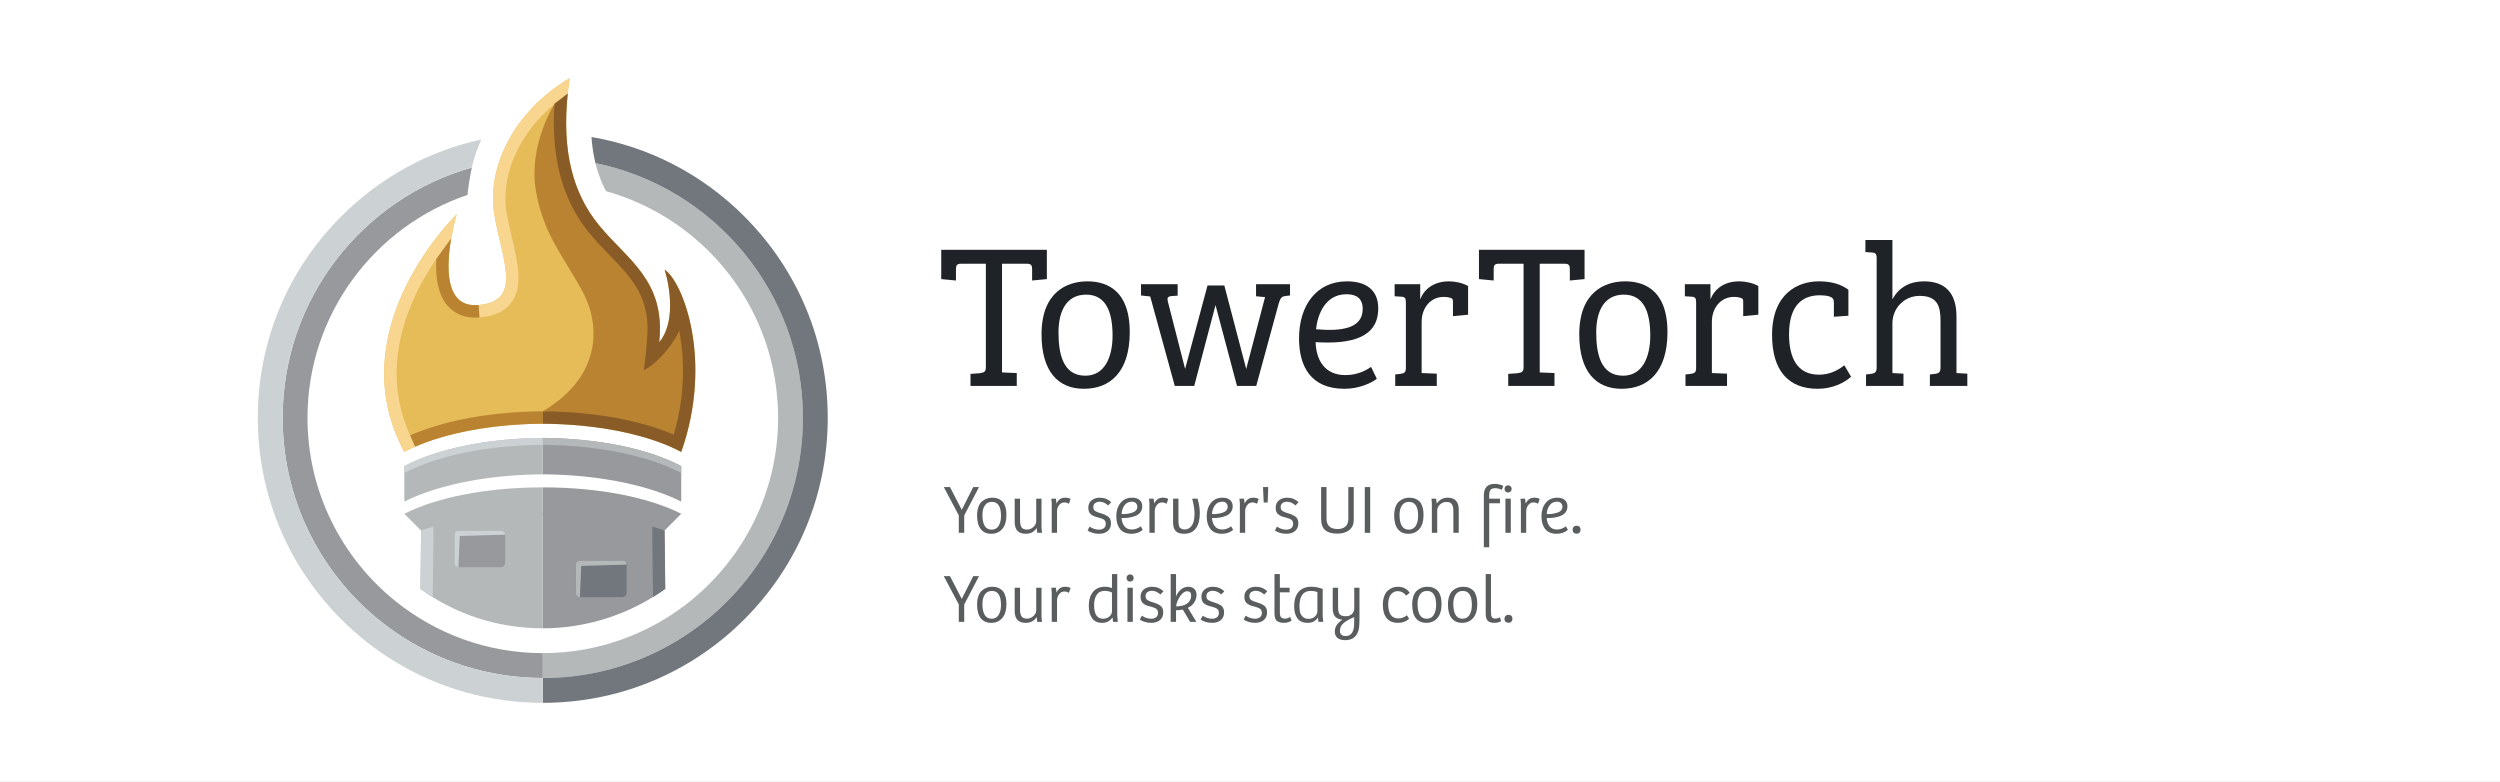
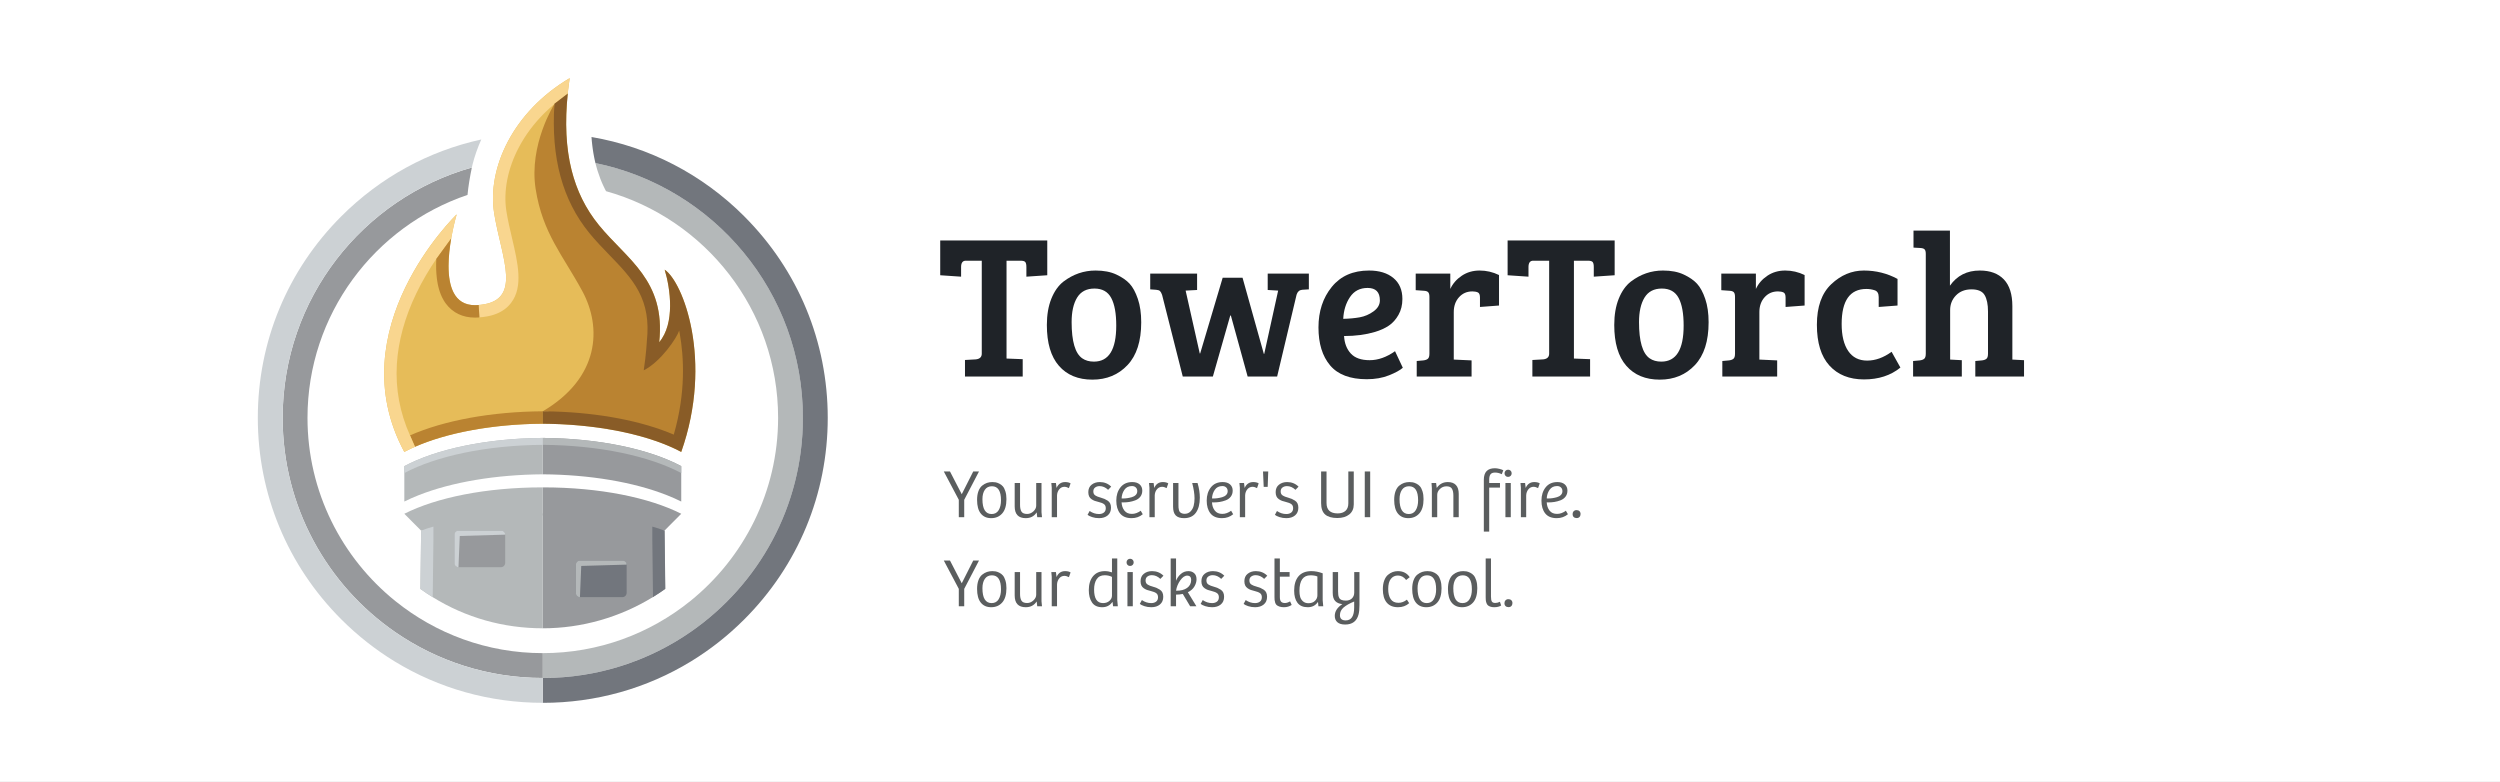
<svg xmlns="http://www.w3.org/2000/svg" viewBox="0 0 1600 500" width="1600" height="500" role="img" aria-label="TowerTorch">
  <rect width="1600" height="500" fill="#ffffff" />
  <g transform="translate(165.00,50.00) scale(0.73334)">
    <g id="vI_Kopie_Kopie" data-name="vI Kopie Kopie">
      <g>
        <path d="M294.64,74.11c.08.3.16.61.24.91l.1.39.08.28c.12.5.25.99.38,1.47.07.25.14.49.21.74l.15.51.12.43c.13.44.25.89.38,1.33.05.15.1.3.15.47l.2.61c.65,2.09,1.38,4.18,2.15,6.2l.22.57c.08.2.15.4.24.6.13.36.28.7.42,1.05l.18.43.18.46c.12.27.23.53.34.8.16.38.34.76.51,1.14l.13.28.11.25c.15.34.3.67.46,1,.21.44.41.88.63,1.3l.03.07c.2.42.4.83.61,1.26.23.43.46.88.68,1.31.12.24.25.48.38.7,86.51,24.17,150.15,103.69,150.15,197.8,0,64.53-29.92,122.2-76.6,159.87-35.24,28.43-80.04,45.48-128.74,45.48v21.68c47.96,0,92.43-14.86,129.07-40.24,59.19-40.97,97.96-109.35,97.96-186.79,0-109.64-77.73-201.13-181.09-222.37Z" fill="#b4b8b9" />
        <path d="M424.56,120.62c-36.79-36.79-83.08-60.64-133.34-69.24,0,.12.01.23.02.35.04.63.1,1.25.15,1.86l.02.3.04.5c.03.33.05.66.09,1,.07.68.14,1.37.22,2.06l.03.24c.04.42.09.85.14,1.26.08.67.16,1.33.26,1.99.07.5.13.99.21,1.49.09.64.18,1.28.29,1.92.08.49.15.98.24,1.46.11.63.22,1.25.34,1.88.09.47.18.94.27,1.41.12.62.25,1.22.38,1.83.09.41.18.82.27,1.24l.03.14c.14.6.27,1.19.41,1.79v.02c103.36,21.24,181.09,112.72,181.09,222.37,0,77.44-38.77,145.82-97.96,186.79-36.64,25.38-81.11,40.24-129.07,40.24v21.68c46.37,0,90.8-12.61,129.38-36.19,16.69-10.2,32.29-22.46,46.48-36.65,46.97-46.98,72.84-109.43,72.84-175.86s-25.87-128.89-72.84-175.85Z" fill="#72767d" />
        <path d="M120.09,456.45c-46.76-37.67-76.73-95.39-76.73-159.97,0-90.26,58.55-167.11,139.65-194.56.72-7.63,2.06-15.64,3.8-23.92C91.51,104.92,21.68,192.54,21.68,296.47c0,77.49,38.83,145.93,98.09,186.89,36.62,25.31,81.04,40.14,128.93,40.14v-21.68c-48.64,0-93.38-17.01-128.6-45.38Z" fill="#97999c" />
        <path d="M119.77,483.36c-59.26-40.96-98.09-109.4-98.09-186.89,0-103.93,69.83-191.55,165.13-218.49.15-.74.31-1.47.48-2.21,1.89-7.48,4.47-14.93,7.74-22.23-45.94,10.06-88.14,33.02-122.19,67.08C25.86,167.59,0,230.05,0,296.47s25.86,128.89,72.84,175.86c14.22,14.22,29.86,26.51,46.61,36.74,38.55,23.53,82.94,36.11,129.24,36.11v-21.68c-47.89,0-92.31-14.83-128.93-40.14Z" fill="#ccd1d4" />
      </g>
      <g id="Ebene_4_Kopie_2_Kopie" data-name="Ebene 4 Kopie 2 Kopie">
        <path d="M355.49,445.79c-3.45,2.48-6.99,4.83-10.6,7.05-28.79,17.72-62.21,27.31-96.19,27.31v-100.2c29.99.03,70.12,4.3,95.59,11.49,3.9,1.09,7.47,2.27,10.59,3.49l.62,50.87Z" fill="#97999c" />
        <path d="M248.7,357.16v24.75s38.1,5.17,38.1,5.17c39.74.03,37.33,1.51,68.08,7.84l14.66-14.73c-28.1-14.16-71.22-23-120.29-23.03h-.55Z" fill="#97999c" />
        <path d="M248.7,379.94v100.2c-34.46,0-67.25-9.32-96.04-27.15-3.65-2.25-7.24-4.65-10.75-7.19l.62-50.88c3.17-1.25,6.77-2.43,10.74-3.53,25.46-7.15,65.49-11.41,95.43-11.45Z" fill="#b4b8b9" />
        <path d="M248.7,357.16v24.28l-38.1,5.64c-39.74.03-37.33,1.51-68.08,7.84l-14.66-14.73c28.1-14.16,71.22-23,120.29-23.03h.55Z" fill="#b4b8b9" />
        <g>
          <rect x="171.61" y="394.92" width="44.28" height="31.91" rx="3.76" ry="3.76" fill="#97999c" />
          <path d="M212.39,394.92h-37.28c-1.94,0-3.51,1.57-3.51,3.5v24.91c0,1.93,1.57,3.5,3.51,3.5v-.04l1.15-27.22,39.59-1.15h.04c0-1.93-1.56-3.5-3.5-3.5Z" fill="#ccd1d4" />
        </g>
        <g>
          <rect x="277.61" y="421.06" width="44.28" height="31.91" rx="3.76" ry="3.76" fill="#72767d" />
          <path d="M318.4,421.07h-37.28c-1.94,0-3.51,1.57-3.51,3.5v24.91c0,1.93,1.57,3.5,3.51,3.5v-.04l1.14-27.22,39.6-1.15h.04c0-1.93-1.57-3.5-3.5-3.5Z" fill="#b4b8b9" />
        </g>
        <path d="M355.64,445.68l-.62-50.76s-.08-.03-.11-.04c-3.14-1.22-6.71-2.4-10.63-3.49v11.27l.61,50.18c3.61-2.21,7.15-4.56,10.6-7.05.05-.03.11-.07.15-.11Z" fill="#72767d" />
        <path d="M142.52,394.92l-.62,50.88c3.51,2.54,7.1,4.93,10.75,7.19l.61-50.33v-11.27c-3.97,1.11-7.58,2.29-10.74,3.53Z" fill="#ccd1d4" />
        <g>
          <path d="M248.7,314v31.76c40.88.29,79.3,6.75,108.46,18.27,4.4,1.74,8.54,3.57,12.38,5.49v-30.9c-27.5-14.67-71.3-24.28-120.84-24.62Z" fill="#97999c" />
          <path d="M248.7,314v6.04c49.54.34,93.34,9.96,120.84,24.62v-6.04c-27.5-14.67-71.3-24.28-120.84-24.62Z" fill="#b4b8b9" />
          <path d="M248.7,314v31.76c-40.88.29-79.3,6.75-108.46,18.27-4.4,1.74-8.54,3.57-12.38,5.49v-30.9c27.5-14.67,71.3-24.28,120.84-24.62Z" fill="#b4b8b9" />
          <path d="M248.7,314v6.04c-49.54.34-93.34,9.96-120.84,24.62v-6.04c27.5-14.67,71.3-24.28,120.84-24.62Z" fill="#ccd1d4" />
        </g>
      </g>
      <g>
        <path d="M355.07,167.17c5.06,16.62,9.16,46.97-4.75,63.29,5.78-54.03-28.08-72.07-52.61-102.13-24.54-30.06-34.1-70.37-25.51-128.33-49.56,29.29-72.17,78.7-65.95,117.87,6.21,39.18,26.58,78.21-15.31,80.25-41.54,2.03-17.77-77.87-17.37-79.22-1.25,1.19-103.3,100.35-45.73,207.32,27.5-14.67,71.3-24.28,120.84-24.63,49.54.35,93.34,9.96,120.84,24.63,28.17-79.8,1.43-148.7-14.47-159.05Z" fill="#e6bc59" />
        <path d="M364.29,318.32c-13.59-4.81-81.32-22.44-95.69-24-7.82-.85-12.04-3.48-19.9-3.57,49.76-29.33,51.6-73.18,34.58-104.71-17.03-31.53-34.72-50.48-40.81-89.3s16.4-74.15,16.4-74.15c0,0,3.51,35.74,3.53,35.81,3.07,12.57,17.73,57.71,25.05,66,6.9,7.67,27.99,27.38,31.07,34.69,2.02,4.79,13.67,16.81,15.9,21.68,2.12-3.69,7.1,15.03,8.72,11.07.02-.05.04-.11.07-.17.59-1.5,3.41,47.89,3.49,47.63,0,0,25.77-28.42,25.77-28.42,0,0,3.36,37.63,3.37,38.06,1.26,36.69-11.56,69.37-11.56,69.37Z" fill="#ba8331" />
        <path d="M248.62,290.76c-44.53.31-85.94,7.9-115.8,21.03l4.36,9.94c27.57-12.11,67.25-19.82,111.52-20.13v-10.84h-.08Z" fill="#ba8331" />
        <path d="M127.86,326.22c2.93-1.56,6.04-3.07,9.32-4.5l-4.36-9.94c-8.89-19.79-12.75-40.61-11.48-62,1.19-20.11,6.88-40.9,16.9-61.78,5.46-11.39,11.63-21.58,17.55-30.23l12.99-17.83c.07-.37.13-.74.2-1.09.1-.59.21-1.17.31-1.73.33-1.71.66-3.35.99-4.89.05-.26.11-.51.16-.76.16-.76.33-1.49.49-2.19.11-.47.21-.92.31-1.37.26-1.11.51-2.14.75-3.06.09-.35.16-.67.25-.99.05-.22.11-.42.16-.62.05-.2.1-.39.15-.59.07-.26.13-.51.2-.75.03-.13.08-.27.11-.4.08-.29.15-.55.22-.78.03-.14.08-.27.11-.39.24-.85.38-1.34.41-1.44-1.25,1.19-103.3,100.35-45.73,207.32Z" fill="#f9d68f" />
        <path d="M206.26,117.87c.1.64.21,1.29.31,1.93.23,1.28.46,2.57.69,3.85.74,3.85,1.57,7.67,2.43,11.46.28,1.26.57,2.5.87,3.75.43,1.88.87,3.72,1.29,5.55.29,1.22.57,2.43.85,3.63.27,1.2.54,2.4.8,3.57,1.04,4.72,1.93,9.24,2.5,13.48.14,1.06.27,2.11.37,3.13.21,2.06.31,4.03.31,5.93,0,.42-.01.85-.02,1.27-.01.42-.02.83-.05,1.25-.01.31-.03.62-.07.92v.03c-.02.27-.04.54-.08.8-.03.28-.07.56-.1.83-.02.18-.05.37-.08.55-.04.25-.08.5-.13.74-.05.33-.11.63-.18.94-.04.25-.11.5-.16.75-.04.18-.1.37-.14.55-.14.52-.3,1.03-.48,1.53-.08.24-.16.48-.26.72,0,.02-.01.03-.02.04-.08.22-.16.43-.26.65-.01.02-.01.03-.02.05-.11.26-.23.52-.36.77-.15.33-.33.64-.5.94-.14.26-.3.52-.47.78-.05.11-.12.21-.2.3-.15.24-.31.47-.48.69-.21.28-.43.56-.66.83-.14.17-.29.35-.46.52t-.02.02c-.12.15-.26.29-.4.43-.03.03-.07.08-.11.1-.3.33-.63.63-.98.91-.05.04-.11.1-.16.14-.2.17-.39.34-.6.48l-.02.02c-.22.17-.44.34-.67.49-.24.18-.49.35-.74.5-.27.17-.56.35-.86.51-.2.12-.39.23-.6.33-.1.05-.2.11-.3.15-.23.13-.46.24-.68.34-.01,0-.01.01-.02.01-.25.13-.5.24-.76.35-.28.12-.59.24-.88.35-.28.12-.59.23-.89.33-.17.05-.36.12-.53.17-.17.07-.36.12-.54.17-.37.11-.74.22-1.12.31-2.33.62-4.96,1.05-7.93,1.27l.67,10.83c2.34-.17,4.55-.46,6.63-.85.05-.01.11-.02.16-.03.02,0,.04-.01.07-.01.51-.1,1.02-.2,1.52-.31.44-.1.88-.21,1.3-.3.05-.02.11-.03.16-.04.16-.04.34-.09.5-.13.07-.02.13-.03.2-.05.36-.1.72-.21,1.06-.31.16-.04.33-.1.48-.14.27-.09.54-.17.81-.27.16-.05.33-.11.49-.16.02-.01.04-.01.07-.02.31-.11.62-.22.92-.35.02,0,.04-.01.07-.02.17-.07.35-.13.52-.21.38-.15.76-.31,1.13-.48.22-.1.43-.2.64-.29.4-.18.79-.38,1.17-.57.15-.08.31-.16.47-.25.16-.09.31-.17.47-.26.55-.3,1.08-.62,1.59-.95.05-.03.11-.08.16-.11.28-.18.55-.36.82-.55.05-.03.1-.07.14-.1h.01c.16-.13.33-.25.49-.37.17-.13.34-.25.5-.38.09-.07.17-.13.25-.2.03-.02.07-.04.09-.08.23-.17.46-.36.66-.54.02-.02.04-.03.07-.05.13-.11.26-.22.38-.34.02-.01.04-.03.07-.05.05-.04.11-.1.16-.15.23-.2.46-.41.67-.63.35-.34.69-.68,1.02-1.04.24-.26.48-.52.7-.79.11-.12.21-.24.3-.35.04-.05.09-.1.12-.15.26-.31.52-.64.76-.96,10.6-14.06,5.79-34.58.7-56.31-1.81-7.7-3.67-15.66-4.91-23.48-2.77-17.47,1.11-37.31,10.93-55.87,5.6-10.59,12.92-20.41,21.68-29.2.4-.41.8-.81,1.21-1.19,2.56-2.51,5.22-4.93,8.01-7.25l.22-.38,11.49-8.8c.11-1.09.23-2.2.36-3.31.13-1.11.27-2.22.41-3.35.14-1.13.28-2.25.44-3.39.15-1.14.31-2.28.49-3.43-49.56,29.29-72.17,78.7-65.95,117.87Z" fill="#f9d68f" />
        <path d="M190.95,198.12c-.52.02-1.03.03-1.53.03-18.12,0-23.01-16.47-22.97-34.38.02-8.11,1.05-16.51,2.32-23.83l-12.99,17.83c-.33,6.22-.16,11.9.48,17.03.08.57.15,1.14.23,1.69.16,1.05.34,2.08.53,3.09.02.13.05.26.08.39.09.41.17.82.27,1.24.04.18.09.38.13.56.17.76.37,1.5.57,2.21.04.15.09.3.13.46.11.39.23.78.36,1.16.05.18.11.36.17.53.1.33.22.65.33.96.23.63.46,1.25.7,1.84.16.41.34.82.53,1.22.1.24.2.47.31.69.14.33.29.64.47.95.31.65.65,1.27,1.01,1.88.13.25.27.48.42.72.11.17.22.35.34.52.14.25.3.5.48.75.28.42.57.82.87,1.22,5.9,7.92,14.62,12.11,25.24,12.11.67,0,1.37-.02,2.06-.05.65-.03,1.28-.07,1.91-.12l-.67-10.83c-.57.05-1.16.09-1.77.12Z" fill="#ba8331" />
        <path d="M355.07,167.17c5.06,16.62,9.16,46.97-4.75,63.29,5.78-54.03-28.08-72.07-52.61-102.13-22.59-27.67-32.49-64.04-27.21-114.86l-11.49,8.8-.22.38s.04-.03.07-.05c-3.08,46.82,6.96,83.81,30.45,112.58,5.68,6.96,11.74,13.21,17.6,19.26,9.89,10.2,19.22,19.83,25.4,31.45,6.74,12.67,9.04,26.47,7.23,43.42,0,0-.55,11.45-2.75,25.7,14.97-7.51,29.06-28.53,30.95-34.72.14.76.28,1.52.42,2.29,3.71,20.51,5.52,51.78-5.15,88.53-27.6-11.8-64.69-18.97-104.87-20.17-3.1-.11-6.23-.16-9.37-.18h-.08v10.84c2.18.01,4.35.04,6.5.11,46.86,1.09,88.05,10.5,114.34,24.52,28.17-79.8,1.43-148.7-14.47-159.05Z" fill="#895c27" />
      </g>
    </g>
  </g>
-   <g transform="translate(599.77,247)">
-     <path d="M31.18-12.18C31.18-9.17 30.26-8.52 27.12-8.12L21.35-7.73L21.35 0L50.96 0L50.96-8.25L41.53-8.65L41.53-78.21L57.51-78.21C60.52-78.21 60.78-76.77 60.78-74.54L60.78-67.47L70.22-68.38L70.22-87.12L2.62-87.12L2.62-68.38L12.05-67.47L12.05-74.80C12.05-77.03 12.58-78.21 15.20-78.21L31.18-78.21" fill="#1f2328" />
-     <path d="M94.84-6.55C79.91-6.55 77.68-21.88 77.68-34.32C77.68-47.95 82.79-58.43 95.37-58.43C108.08-58.43 112.27-47.29 112.27-32.23C112.27-18.60 107.29-6.55 94.84-6.55M66.81-33.01C66.81-9.43 77.29 1.83 93.93 1.83C110.69 1.83 123.27-8.91 123.27-34.45C123.27-64.06 105.19-66.94 96.15-66.94C83.19-66.94 66.81-60.13 66.81-33.01" fill="#1f2328" />
-     <path d="M197.81-10.87L183.79-64.32L173.05-64.32L158.77-11.13L158.64-11.13L147.64-54.10C147.11-56.20 147.51-57.12 149.73-57.51L153.93-57.77L153.93-65.11L130.48-65.11L130.48-57.90L136.37-57.25L152.09 0L164.54 0L178.16-51.75L191.91 0L204.23 0L218.51-52.40C219.56-56.07 220.34-57.12 222.57-57.51L225.84-57.90L225.84-65.11L204.10-65.11L204.10-57.38L209.86-56.85" fill="#1f2328" />
-     <path d="M282.31-49.65C282.31-61.05 274.97-66.94 262.26-66.94C242.74-66.94 231.61-51.48 231.61-30.39C231.61-12.45 239.21 1.83 260.69 1.83C270.38 1.83 278.24-2.10 281.39-4.58L277.72-12.18C275.23-10.48 269.60-6.94 261.35-6.94C247.59-6.94 242.61-17.03 242.22-28.03C264.88-26.59 282.31-30.79 282.31-49.65M272.35-49.26C272.35-36.68 258.73-34.85 242.48-36.29C243.53-45.85 248.38-58.69 262-58.69C268.29-58.69 272.35-56.07 272.35-49.26" fill="#1f2328" />
-     <path d="M324.23-56.98C326.06-56.98 327.50-56.72 328.68-56.33C330.12-55.81 330.12-55.15 330.12-53.45L330.12-44.67L339.81-45.59L339.81-63.93C336.28-66.02 331.17-66.94 327.63-66.94C317.68-66.94 311.65-61.83 309.16-55.41L309.16-65.11L292.79-65.11L292.79-57.38L297.11-57.12C299.34-56.98 299.99-56.20 299.99-53.58L299.99-11.66C299.99-8.65 299.07-8.12 296.58-7.73L293.18-7.34L293.18 0L319.77 0L319.77-7.86L310.08-8.25L310.08-41C310.08-49.91 315.71-56.98 324.23-56.98" fill="#1f2328" />
-     <path d="M375.31-12.18C375.31-9.17 374.40-8.52 371.25-8.12L365.49-7.73L365.49 0L395.10 0L395.10-8.25L385.66-8.65L385.66-78.21L401.65-78.21C404.66-78.21 404.92-76.77 404.92-74.54L404.92-67.47L414.35-68.38L414.35-87.12L346.76-87.12L346.76-68.38L356.19-67.47L356.19-74.80C356.19-77.03 356.71-78.21 359.33-78.21L375.31-78.21" fill="#1f2328" />
-     <path d="M438.98-6.55C424.05-6.55 421.82-21.88 421.82-34.32C421.82-47.95 426.93-58.43 439.50-58.43C452.21-58.43 456.40-47.29 456.40-32.23C456.40-18.60 451.43-6.55 438.98-6.55M410.95-33.01C410.95-9.43 421.43 1.83 438.06 1.83C454.83 1.83 467.41-8.91 467.41-34.45C467.41-64.06 449.33-66.94 440.29-66.94C427.32-66.94 410.95-60.13 410.95-33.01" fill="#1f2328" />
-     <path d="M509.98-56.98C511.82-56.98 513.26-56.72 514.44-56.33C515.88-55.81 515.88-55.15 515.88-53.45L515.88-44.67L525.57-45.59L525.57-63.93C522.03-66.02 516.93-66.94 513.39-66.94C503.43-66.94 497.41-61.83 494.92-55.41L494.92-65.11L478.54-65.11L478.54-57.38L482.87-57.12C485.09-56.98 485.75-56.20 485.75-53.58L485.75-11.66C485.75-8.65 484.83-8.12 482.34-7.73L478.94-7.34L478.94 0L505.53 0L505.53-7.86L495.83-8.25L495.83-41C495.83-49.91 501.47-56.98 509.98-56.98" fill="#1f2328" />
-     <path d="M565-58.03C566.97-58.03 569.59-57.77 571.16-57.25C573.39-56.33 573.91-55.54 573.91-53.05L573.91-44.28L583.21-44.93L583.21-61.57C578.37-65.11 572.47-66.94 564.22-66.94C550.99-66.94 534.35-59.21 534.35-32.62C534.35-10.09 544.57 1.83 563.56 1.83C573.13 1.83 580.72-2.10 584.92-5.90L580.59-13.23C575.35-9.04 569.98-7.21 564.35-7.21C550.33-7.21 545.22-18.21 545.22-33.01C545.22-50.83 553.08-58.03 565-58.03" fill="#1f2328" />
-     <path d="M601.29-12.05C601.29-8.78 600.24-8.12 597.75-7.73L594.48-7.34L594.48 0L618.45 0L618.45-7.86L611.38-8.25L611.38-40.09C611.38-49.52 618.71-57.64 628.80-57.64C640.33-57.64 642.16-50.83 642.16-41.66L642.16-12.05C642.16-8.78 641.25-8.12 638.76-7.73L635.35-7.34L635.35 0L659.32 0L659.32-7.86L652.38-8.25L652.38-44.41C652.38-59.47 645.17-66.94 631.55-66.94C623.30-66.94 615.70-63.67 611.38-55.41L611.38-93.40L594.09-93.40L594.09-85.67L598.01-85.41C600.50-85.28 601.29-84.63 601.29-81.61" fill="#1f2328" />
+   <g transform="translate(599.77,241)">
+     <path d="M28.56-14.67L28.56-74.15L18.34-74.15Q15.33-74.15 15.33-70.09L15.33-63.93L1.97-64.84L1.97-87.12L70.48-87.12L70.48-64.84L57.12-63.93L57.12-70.09Q57.12-72.31 56.46-73.23Q55.81-74.15 53.32-74.15L44.41-74.15L44.41-11.53L54.76-11.13L54.76 0L17.82 0L17.82-10.61L24.76-11Q28.56-11.40 28.56-14.67" fill="#1f2328" />
+     <path d="M100.35-9.56Q114.63-9.56 114.63-32.62Q114.63-44.28 111.42-50.30Q108.21-56.33 100.67-56.33Q93.14-56.33 89.60-50.57Q86.07-44.80 86.07-34.85Q86.07-16.37 92.88-11.66Q95.89-9.56 100.35-9.56M70.22-33.01Q70.22-42.71 73.10-49.85Q75.98-56.98 80.83-60.78Q90.13-67.86 101.39-67.86Q109.25-67.86 114.69-65.30Q120.13-62.75 123.21-59.41Q126.28-56.07 128.45-49.71Q130.61-43.36 130.61-34.72Q130.61-16.64 121.83-7.34Q113.05 1.97 99.36 1.97Q85.67 1.97 77.94-6.88Q70.22-15.72 70.22-33.01" fill="#1f2328" />
+     <path d="M168.34-14.80L182.75-63.27L195.45-63.27L209.08-14.54L209.34-14.54L218.25-55.02L211.56-55.41L211.56-65.89L237.90-65.89L237.90-55.81L233.57-55.54Q230.95-55.28 230.04-52.40L217.59 0L198.73 0L187.99-39.04L187.59-39.04L176.46 0L157.20 0L143.97-52.27Q143.31-54.10 142.59-54.76Q141.87-55.41 140.17-55.54L136.37-55.81L136.37-65.89L166.37-65.89L166.37-55.41L159.03-55.02L168.07-14.80" fill="#1f2328" />
+     <path d="M276.41-67.86Q286.24-67.86 292-63.08Q297.76-58.30 297.76-49.65Q297.76-43.89 295.27-39.50Q292.79-35.11 289.12-32.62Q285.45-30.13 280.21-28.56Q271.43-25.94 260.43-25.94Q260.82-19 264.75-14.74Q268.68-10.48 276.80-10.48Q284.93-10.48 293.05-16.24L298.03-5.63Q295.41-3.28 289.18-0.79Q282.96 1.70 274.97 1.70Q258.99 1.70 251.52-7.14Q244.05-15.98 244.05-31.44Q244.05-46.90 252.57-57.38Q261.08-67.86 276.41-67.86M270.45-37.92Q275.23-38.78 279.29-41.72Q283.35-44.67 283.35-48.73Q283.35-56.72 275.49-56.72Q268.16-56.72 264.23-50.89Q260.30-45.06 259.90-36.94Q265.67-37.07 270.45-37.92" fill="#1f2328" />
+     <path d="M315.06-14.67L315.06-50.96Q315.06-53.05 314.33-53.91Q313.61-54.76 311.78-54.89L306.28-55.28L306.28-65.89L328.42-65.89L328.42-56.07Q330.78-61.18 335.75-64.52Q340.73-67.86 347.22-67.86Q353.70-67.86 359.60-64.98L359.60-45.46L347.41-44.54L347.41-50.57Q347.41-53.19 346.10-53.84Q344.66-54.50 342.56-54.50Q337.33-54.50 333.98-50.76Q330.64-47.03 330.64-41.27L330.64-10.87L342.04-10.35L342.04 0L306.93 0L306.93-9.96L311.26-10.35Q313.22-10.61 314.14-11.46Q315.06-12.31 315.06-14.67" fill="#1f2328" />
+     <path d="M391.69-14.67L391.69-74.15L381.47-74.15Q378.46-74.15 378.46-70.09L378.46-63.93L365.10-64.84L365.10-87.12L433.61-87.12L433.61-64.84L420.25-63.93L420.25-70.09Q420.25-72.31 419.59-73.23Q418.94-74.15 416.45-74.15L407.54-74.15L407.54-11.53L417.89-11.13L417.89 0L380.95 0L380.95-10.61L387.89-11Q391.69-11.40 391.69-14.67" fill="#1f2328" />
+     <path d="M463.48-9.56Q477.76-9.56 477.76-32.62Q477.76-44.28 474.55-50.30Q471.34-56.33 463.81-56.33Q456.27-56.33 452.74-50.57Q449.20-44.80 449.20-34.85Q449.20-16.37 456.01-11.66Q459.02-9.56 463.48-9.56M433.35-33.01Q433.35-42.71 436.23-49.85Q439.11-56.98 443.96-60.78Q453.26-67.86 464.53-67.86Q472.39-67.86 477.82-65.30Q483.26-62.75 486.34-59.41Q489.42-56.07 491.58-49.71Q493.74-43.36 493.74-34.72Q493.74-16.64 484.96-7.34Q476.19 1.97 462.50 1.97Q448.81 1.97 441.08-6.88Q433.35-15.72 433.35-33.01" fill="#1f2328" />
+     <path d="M510.64-14.67L510.64-50.96Q510.64-53.05 509.92-53.91Q509.20-54.76 507.36-54.89L501.86-55.28L501.86-65.89L524-65.89L524-56.07Q526.36-61.18 531.34-64.52Q536.31-67.86 542.80-67.86Q549.28-67.86 555.18-64.98L555.18-45.46L543-44.54L543-50.57Q543-53.19 541.68-53.84Q540.24-54.50 538.15-54.50Q532.91-54.50 529.57-50.76Q526.23-47.03 526.23-41.27L526.23-10.87L537.62-10.35L537.62 0L502.52 0L502.52-9.96L506.84-10.35Q508.80-10.61 509.72-11.46Q510.64-12.31 510.64-14.67" fill="#1f2328" />
+     <path d="M578.89-33.67Q578.89-22.53 583.08-16.37Q587.27-10.22 595.20-10.22Q603.12-10.22 610.85-15.85L616.49-5.76Q607.19 1.83 593.17 1.83Q579.15 1.83 571.09-7.01Q563.04-15.85 563.04-33.14Q563.04-50.44 572.27-59.15Q581.51-67.86 593.10-67.86Q604.70-67.86 614.65-62.49L614.65-45.46L602.60-44.54L602.60-50.83Q602.60-54.37 600.05-55.22Q597.49-56.07 594.74-56.07Q578.89-56.07 578.89-33.67" fill="#1f2328" />
+     <path d="M632.73-14.67L632.73-78.47Q632.73-80.56 632.01-81.35Q631.29-82.14 629.46-82.27L624.87-82.53L624.87-93.40L648.19-93.40L648.19-58.16Q655-67.86 667.31-67.86Q677.27-67.86 682.71-62.16Q688.14-56.46 688.14-45.06L688.14-10.87L695.61-10.48L695.61 0L664.43 0L664.43-9.96L668.76-10.35Q670.72-10.61 671.64-11.46Q672.55-12.31 672.55-14.67L672.55-41.66Q672.55-48.47 670.39-52.14Q668.23-55.81 662.01-55.81Q655.79-55.81 652.05-51.94Q648.32-48.08 648.32-42.58L648.32-10.87L655.79-10.48L655.79 0L624.61 0L624.61-9.96L628.93-10.35Q630.90-10.61 631.81-11.46Q632.73-12.31 632.73-14.67" fill="#1f2328" />
  </g>
-   <g transform="translate(603.77,341)">
+   <g transform="translate(603.77,331)">
    <path d="M11.75-14.70L19.10-29.26L22.79-29.26L13.33-11.13L13.33 0L9.86 0L9.86-11.13L0.26-29.26L4.22-29.26" fill="#5a5d5e" />
    <path d="M30.89-2.02Q33.88-2.02 35.38-4.49Q36.87-6.95 36.87-10.82Q36.87-19.80 31.06-19.80Q28.07-19.80 26.53-17.53Q24.99-15.27 24.99-11.53Q24.99-2.02 30.89-2.02M21.56-11.09Q21.56-14.34 22.44-16.68Q23.32-19.01 24.84-20.22Q26.36-21.43 27.94-21.96Q29.52-22.48 31.33-22.48Q32.43-22.48 33.44-22.31Q34.45-22.13 35.79-21.47Q37.14-20.81 38.08-19.71Q39.03-18.61 39.69-16.50Q40.35-14.39 40.35-11.57Q40.35-5.46 37.66-2.42Q34.98 0.62 30.58 0.62Q26.31 0.62 23.94-2.33Q21.56-5.28 21.56-11.09" fill="#5a5d5e" />
    <path d="M59.40-7.35L59.40-21.87L62.79-21.87L62.79-3.21L63.10 0L60.06 0L59.71-2.99L59.62-2.99Q57.29 0.62 52.71 0.62Q45.63 0.62 45.63-6.91L45.63-21.87L49.06-21.87L49.06-7.88Q49.06-5.06 49.98-3.56Q50.91-2.07 53.59-2.07Q55.84-2.07 57.62-3.74Q59.40-5.41 59.40-7.35" fill="#5a5d5e" />
    <path d="M72.73-13.95L72.73 0L69.34 0L69.34-18.88L69.08-21.87L72.03-21.87L72.42-18.70Q74.05-22.48 77.92-22.48Q80.08-22.48 81.40-21.65L80.34-18.61Q78.76-19.45 77.48-19.45Q75.46-19.45 74.14-17.84Q72.82-16.24 72.73-13.95" fill="#5a5d5e" />
    <path d="M92.27-1.50L93.59-3.96Q96.40-2.02 99.57-2.02Q101.51-2.02 102.72-2.97Q103.93-3.92 103.93-5.76Q103.93-7.52 102.78-8.36Q101.64-9.20 99.40-9.72Q97.86-10.08 96.84-10.45Q95.83-10.82 94.80-11.53Q93.76-12.23 93.26-13.33Q92.75-14.43 92.75-16.02Q92.75-19.14 94.89-20.81Q97.02-22.48 100.10-22.48Q104.46-22.48 107.40-19.54L105.42-17.51Q102.92-19.89 99.97-19.89Q98.34-19.89 97.15-19.03Q95.96-18.17 95.96-16.50Q95.96-15.58 96.29-14.92Q96.62-14.26 97.42-13.79Q98.21-13.33 98.78-13.13Q99.35-12.94 100.63-12.54Q102.26-12.06 103.09-11.70Q103.93-11.35 105.07-10.63Q106.22-9.90 106.74-8.78Q107.27-7.66 107.27-6.07Q107.27-2.90 105.16-1.14Q103.05 0.62 99.62 0.62Q97.20 0.62 95.17-0.07Q93.15-0.75 92.27-1.50" fill="#5a5d5e" />
    <path d="M120.87-22.48Q123.90-22.48 125.60-20.99Q127.29-19.49 127.29-17.03Q127.29-14.74 126.06-13.13Q124.83-11.53 122.80-10.78Q120.78-10.03 118.95-9.75Q117.13-9.46 115.19-9.46Q114.97-9.46 114.60-9.48Q114.22-9.50 114.05-9.50Q114.18-6.42 115.81-4.27Q117.44-2.11 120.65-2.11Q123.55-2.11 126.28-4.14L127.60-1.89Q124.61 0.62 120.43 0.62Q115.50 0.62 113.08-2.40Q110.66-5.41 110.66-10.60Q110.66-15.71 113.34-19.10Q116.03-22.48 120.87-22.48M124.08-16.63Q124.08-18.17 123.13-19.05Q122.19-19.93 120.69-19.93Q117.48-19.93 115.83-17.51Q114.18-15.09 114.05-12.01Q114.18-12.01 114.47-11.99Q114.75-11.97 114.93-11.97Q116.29-11.97 117.66-12.17Q119.02-12.36 120.58-12.80Q122.14-13.24 123.11-14.23Q124.08-15.22 124.08-16.63" fill="#5a5d5e" />
    <path d="M135.26-13.95L135.26 0L131.87 0L131.87-18.88L131.60-21.87L134.55-21.87L134.95-18.70Q136.58-22.48 140.45-22.48Q142.60-22.48 143.92-21.65L142.87-18.61Q141.28-19.45 140.01-19.45Q137.98-19.45 136.66-17.84Q135.34-16.24 135.26-13.95" fill="#5a5d5e" />
    <path d="M159.24-21.87L162.67-21.87Q164.12-16.94 164.12-12.54Q164.12-6.34 161.59-2.86Q159.06 0.62 154.04 0.62Q150.44 0.62 148.72-1.10Q147-2.82 147-6.78L147-21.87L150.44-21.87L150.44-8.05Q150.44-6.91 150.48-6.18Q150.52-5.46 150.74-4.60Q150.96-3.74 151.38-3.28Q151.80-2.82 152.57-2.49Q153.34-2.16 154.44-2.16Q156.68-2.16 158.16-3.67Q159.63-5.19 160.18-7.33Q160.73-9.46 160.73-12.06Q160.73-16.15 159.24-21.87" fill="#5a5d5e" />
    <path d="M178.73-22.48Q181.76-22.48 183.46-20.99Q185.15-19.49 185.15-17.03Q185.15-14.74 183.92-13.13Q182.69-11.53 180.66-10.78Q178.64-10.03 176.81-9.75Q174.99-9.46 173.05-9.46Q172.83-9.46 172.46-9.48Q172.08-9.50 171.91-9.50Q172.04-6.42 173.67-4.27Q175.30-2.11 178.51-2.11Q181.41-2.11 184.14-4.14L185.46-1.89Q182.47 0.62 178.29 0.62Q173.36 0.62 170.94-2.40Q168.52-5.41 168.52-10.60Q168.52-15.71 171.20-19.10Q173.89-22.48 178.73-22.48M181.94-16.63Q181.94-18.17 180.99-19.05Q180.05-19.93 178.55-19.93Q175.34-19.93 173.69-17.51Q172.04-15.09 171.91-12.01Q172.04-12.01 172.33-11.99Q172.61-11.97 172.79-11.97Q174.15-11.97 175.52-12.17Q176.88-12.36 178.44-12.80Q180-13.24 180.97-14.23Q181.94-15.22 181.94-16.63" fill="#5a5d5e" />
    <path d="M193.12-13.95L193.12 0L189.73 0L189.73-18.88L189.46-21.87L192.41-21.87L192.81-18.70Q194.44-22.48 198.31-22.48Q200.46-22.48 201.78-21.65L200.73-18.61Q199.14-19.45 197.87-19.45Q195.84-19.45 194.52-17.84Q193.20-16.24 193.12-13.95" fill="#5a5d5e" />
    <path d="M205-19.40L204.56-29.26L207.90-29.26L207.55-19.40" fill="#5a5d5e" />
    <path d="M212.17-1.50L213.49-3.96Q216.30-2.02 219.47-2.02Q221.41-2.02 222.62-2.97Q223.83-3.92 223.83-5.76Q223.83-7.52 222.68-8.36Q221.54-9.20 219.30-9.72Q217.76-10.08 216.74-10.45Q215.73-10.82 214.70-11.53Q213.66-12.23 213.16-13.33Q212.65-14.43 212.65-16.02Q212.65-19.14 214.79-20.81Q216.92-22.48 220-22.48Q224.36-22.48 227.30-19.54L225.32-17.51Q222.82-19.89 219.87-19.89Q218.24-19.89 217.05-19.03Q215.86-18.17 215.86-16.50Q215.86-15.58 216.19-14.92Q216.52-14.26 217.32-13.79Q218.11-13.33 218.68-13.13Q219.25-12.94 220.53-12.54Q222.16-12.06 222.99-11.70Q223.83-11.35 224.97-10.63Q226.12-9.90 226.64-8.78Q227.17-7.66 227.17-6.07Q227.17-2.90 225.06-1.14Q222.95 0.62 219.52 0.62Q217.10 0.62 215.07-0.07Q213.05-0.75 212.17-1.50" fill="#5a5d5e" />
    <path d="M241.74-9.02L241.74-29.26L245.21-29.26L245.21-9.11Q245.21-2.42 252.34-2.42Q255.51-2.42 257.33-4.05Q259.16-5.68 259.16-8.89L259.16-29.26L262.64-29.26L262.64-8.23Q262.64-4.09 259.78-1.78Q256.92 0.53 252.12 0.53Q246.88 0.53 244.31-1.74Q241.74-4 241.74-9.02" fill="#5a5d5e" />
    <path d="M273.15-29.26L273.15 0L269.68 0L269.68-29.26" fill="#5a5d5e" />
    <path d="M297.84-2.02Q300.83-2.02 302.32-4.49Q303.82-6.95 303.82-10.82Q303.82-19.80 298.01-19.80Q295.02-19.80 293.48-17.53Q291.94-15.27 291.94-11.53Q291.94-2.02 297.84-2.02M288.51-11.09Q288.51-14.34 289.39-16.68Q290.27-19.01 291.79-20.22Q293.30-21.43 294.89-21.96Q296.47-22.48 298.28-22.48Q299.38-22.48 300.39-22.31Q301.40-22.13 302.74-21.47Q304.08-20.81 305.03-19.71Q305.98-18.61 306.64-16.50Q307.30-14.39 307.30-11.57Q307.30-5.46 304.61-2.42Q301.93 0.62 297.53 0.62Q293.26 0.62 290.88-2.33Q288.51-5.28 288.51-11.09" fill="#5a5d5e" />
    <path d="M316.05-14.34L316.05 0L312.62 0L312.62-18.57L312.40-21.87L315.35-21.87L315.74-18.70Q318.30-22.48 322.83-22.48Q326.26-22.48 328.04-20.57Q329.82-18.66 329.82-14.92L329.82 0L326.39 0L326.39-13.86Q326.39-16.68 325.47-18.22Q324.54-19.76 321.99-19.76Q319.53-19.76 317.79-18.08Q316.05-16.41 316.05-14.34" fill="#5a5d5e" />
    <path d="M356.22-18.92L349.32-18.92L349.32 9.24L345.88 9.24L345.88-23.94Q345.88-31.33 352.97-31.33Q354.24-31.33 355.83-30.93Q357.41-30.54 358.34-30.05L357.37-27.50Q355.26-28.56 353.06-28.56Q350.99-28.56 350.15-27.43Q349.32-26.31 349.32-24.02L349.32-21.87L356.22-21.87" fill="#5a5d5e" />
    <path d="M363.13-21.87L363.13 0L359.70 0L359.70-21.87L363.13-21.87M359.13-28.12Q359.13-29.08 359.79-29.74Q360.45-30.40 361.42-30.40Q362.38-30.40 363.04-29.74Q363.70-29.08 363.70-28.12Q363.70-27.10 363.04-26.44Q362.38-25.78 361.37-25.78Q360.40-25.78 359.77-26.44Q359.13-27.10 359.13-28.12" fill="#5a5d5e" />
    <path d="M372.99-13.95L372.99 0L369.60 0L369.60-18.88L369.34-21.87L372.28-21.87L372.68-18.70Q374.31-22.48 378.18-22.48Q380.34-22.48 381.66-21.65L380.60-18.61Q379.02-19.45 377.74-19.45Q375.72-19.45 374.40-17.84Q373.08-16.24 372.99-13.95" fill="#5a5d5e" />
    <path d="M392.96-22.48Q396-22.48 397.69-20.99Q399.39-19.49 399.39-17.03Q399.39-14.74 398.16-13.13Q396.92-11.53 394.90-10.78Q392.88-10.03 391.05-9.75Q389.22-9.46 387.29-9.46Q387.07-9.46 386.69-9.48Q386.32-9.50 386.14-9.50Q386.28-6.42 387.90-4.27Q389.53-2.11 392.74-2.11Q395.65-2.11 398.38-4.14L399.70-1.89Q396.70 0.62 392.52 0.62Q387.60 0.62 385.18-2.40Q382.76-5.41 382.76-10.60Q382.76-15.71 385.44-19.10Q388.12-22.48 392.96-22.48M396.18-16.63Q396.18-18.17 395.23-19.05Q394.28-19.93 392.79-19.93Q389.58-19.93 387.93-17.51Q386.28-15.09 386.14-12.01Q386.28-12.01 386.56-11.99Q386.85-11.97 387.02-11.97Q388.39-11.97 389.75-12.17Q391.12-12.36 392.68-12.80Q394.24-13.24 395.21-14.23Q396.18-15.22 396.18-16.63" fill="#5a5d5e" />
    <path d="M402.69-1.98Q402.69-3.08 403.39-3.81Q404.10-4.53 405.20-4.53Q406.38-4.53 407.09-3.85Q407.79-3.17 407.79-2.02Q407.79-0.88 407.11-0.15Q406.43 0.57 405.33 0.57Q404.10 0.57 403.39-0.11Q402.69-0.79 402.69-1.98" fill="#5a5d5e" />
  </g>
-   <g transform="translate(603.77,398)">
+   <g transform="translate(603.77,388)">
    <path d="M11.75-14.70L19.10-29.26L22.79-29.26L13.33-11.13L13.33 0L9.86 0L9.86-11.13L0.26-29.26L4.22-29.26" fill="#5a5d5e" />
    <path d="M30.89-2.02Q33.88-2.02 35.38-4.49Q36.87-6.95 36.87-10.82Q36.87-19.80 31.06-19.80Q28.07-19.80 26.53-17.53Q24.99-15.27 24.99-11.53Q24.99-2.02 30.89-2.02M21.56-11.09Q21.56-14.34 22.44-16.68Q23.32-19.01 24.84-20.22Q26.36-21.43 27.94-21.96Q29.52-22.48 31.33-22.48Q32.43-22.48 33.44-22.31Q34.45-22.13 35.79-21.47Q37.14-20.81 38.08-19.71Q39.03-18.61 39.69-16.50Q40.35-14.39 40.35-11.57Q40.35-5.46 37.66-2.42Q34.98 0.62 30.58 0.62Q26.31 0.62 23.94-2.33Q21.56-5.28 21.56-11.09" fill="#5a5d5e" />
    <path d="M59.40-7.35L59.40-21.87L62.79-21.87L62.79-3.21L63.10 0L60.06 0L59.71-2.99L59.62-2.99Q57.29 0.62 52.71 0.62Q45.63 0.62 45.63-6.91L45.63-21.87L49.06-21.87L49.06-7.88Q49.06-5.06 49.98-3.56Q50.91-2.07 53.59-2.07Q55.84-2.07 57.62-3.74Q59.40-5.41 59.40-7.35" fill="#5a5d5e" />
    <path d="M72.73-13.95L72.73 0L69.34 0L69.34-18.88L69.08-21.87L72.03-21.87L72.42-18.70Q74.05-22.48 77.92-22.48Q80.08-22.48 81.40-21.65L80.34-18.61Q78.76-19.45 77.48-19.45Q75.46-19.45 74.14-17.84Q72.82-16.24 72.73-13.95" fill="#5a5d5e" />
    <path d="M103.36-22.48Q105.60-22.48 107.89-21.69L107.89-30.58L111.28-30.58L111.28-3.96L111.63 0L108.59 0L108.28-2.64L108.11-2.68Q105.78 0.62 101.64 0.62Q97.15 0.62 95.11-2.42Q93.06-5.46 93.06-10.30Q93.06-15.93 95.77-19.21Q98.47-22.48 103.36-22.48M107.89-6.73L107.89-18.79Q105.86-19.84 103.22-19.84Q99.79-19.84 98.12-17.34Q96.45-14.83 96.45-10.69Q96.45-2.02 102.17-2.02Q104.72-2.02 106.30-3.48Q107.89-4.93 107.89-6.73" fill="#5a5d5e" />
    <path d="M121.22-21.87L121.22 0L117.79 0L117.79-21.87L121.22-21.87M117.22-28.12Q117.22-29.08 117.88-29.74Q118.54-30.40 119.50-30.40Q120.47-30.40 121.13-29.74Q121.79-29.08 121.79-28.12Q121.79-27.10 121.13-26.44Q120.47-25.78 119.46-25.78Q118.49-25.78 117.85-26.44Q117.22-27.10 117.22-28.12" fill="#5a5d5e" />
    <path d="M125.71-1.50L127.03-3.96Q129.84-2.02 133.01-2.02Q134.95-2.02 136.16-2.97Q137.37-3.92 137.37-5.76Q137.37-7.52 136.22-8.36Q135.08-9.20 132.84-9.72Q131.30-10.08 130.28-10.45Q129.27-10.82 128.24-11.53Q127.20-12.23 126.70-13.33Q126.19-14.43 126.19-16.02Q126.19-19.14 128.33-20.81Q130.46-22.48 133.54-22.48Q137.90-22.48 140.84-19.54L138.86-17.51Q136.36-19.89 133.41-19.89Q131.78-19.89 130.59-19.03Q129.40-18.17 129.40-16.50Q129.40-15.58 129.73-14.92Q130.06-14.26 130.86-13.79Q131.65-13.33 132.22-13.13Q132.79-12.94 134.07-12.54Q135.70-12.06 136.53-11.70Q137.37-11.35 138.51-10.63Q139.66-9.90 140.18-8.78Q140.71-7.66 140.71-6.07Q140.71-2.90 138.60-1.14Q136.49 0.62 133.06 0.62Q130.64 0.62 128.61-0.07Q126.59-0.75 125.71-1.50" fill="#5a5d5e" />
    <path d="M162.01-17.25Q162.01-15.05 160.69-12.72Q159.37-10.38 156.46-8.98L161.92 0L157.92 0L153.21-7.88Q151.10-7.44 148.90-7.44L148.90 0L145.46 0L145.46-30.58L148.90-30.58L148.90-16.32Q149.86-18.83 151.95-20.66Q154.04-22.48 156.82-22.48Q159.06-22.48 160.53-21.14Q162.01-19.80 162.01-17.25M158.58-16.90Q158.58-18.22 157.92-18.92Q157.26-19.62 156.11-19.62Q153.74-19.62 151.58-16.54Q149.42-13.46 148.90-9.94Q153.38-9.86 155.98-11.73Q158.58-13.60 158.58-16.90" fill="#5a5d5e" />
    <path d="M164.65-1.50L165.97-3.96Q168.78-2.02 171.95-2.02Q173.89-2.02 175.10-2.97Q176.31-3.92 176.31-5.76Q176.31-7.52 175.16-8.36Q174.02-9.20 171.78-9.72Q170.24-10.08 169.22-10.45Q168.21-10.82 167.18-11.53Q166.14-12.23 165.64-13.33Q165.13-14.43 165.13-16.02Q165.13-19.14 167.27-20.81Q169.40-22.48 172.48-22.48Q176.84-22.48 179.78-19.54L177.80-17.51Q175.30-19.89 172.35-19.89Q170.72-19.89 169.53-19.03Q168.34-18.17 168.34-16.50Q168.34-15.58 168.67-14.92Q169-14.26 169.80-13.79Q170.59-13.33 171.16-13.13Q171.73-12.94 173.01-12.54Q174.64-12.06 175.47-11.70Q176.31-11.35 177.45-10.63Q178.60-9.90 179.12-8.78Q179.65-7.66 179.65-6.07Q179.65-2.90 177.54-1.14Q175.43 0.62 172 0.62Q169.58 0.62 167.55-0.07Q165.53-0.75 164.65-1.50" fill="#5a5d5e" />
    <path d="M192.15-1.50L193.47-3.96Q196.28-2.02 199.45-2.02Q201.39-2.02 202.60-2.97Q203.81-3.92 203.81-5.76Q203.81-7.52 202.66-8.36Q201.52-9.20 199.28-9.72Q197.74-10.08 196.72-10.45Q195.71-10.82 194.68-11.53Q193.64-12.23 193.14-13.33Q192.63-14.43 192.63-16.02Q192.63-19.14 194.77-20.81Q196.90-22.48 199.98-22.48Q204.34-22.48 207.28-19.54L205.30-17.51Q202.80-19.89 199.85-19.89Q198.22-19.89 197.03-19.03Q195.84-18.17 195.84-16.50Q195.84-15.58 196.17-14.92Q196.50-14.26 197.30-13.79Q198.09-13.33 198.66-13.13Q199.23-12.94 200.51-12.54Q202.14-12.06 202.97-11.70Q203.81-11.35 204.95-10.63Q206.10-9.90 206.62-8.78Q207.15-7.66 207.15-6.07Q207.15-2.90 205.04-1.14Q202.93 0.62 199.50 0.62Q197.08 0.62 195.05-0.07Q193.03-0.75 192.15-1.50" fill="#5a5d5e" />
    <path d="M211.90-5.98L211.90-30.58L215.34-30.58L215.34-21.87L221.58-21.87L221.58-18.92L215.34-18.92L215.34-5.90Q215.34-3.78 216.13-2.93Q216.92-2.07 218.55-2.07Q220.09-2.07 221.89-3.12L222.90-0.84Q220.79 0.62 217.93 0.62Q216.26 0.62 215.07 0.20Q213.88-0.22 213.27-0.77Q212.65-1.32 212.34-2.31Q212.04-3.30 211.97-4.03Q211.90-4.75 211.90-5.98" fill="#5a5d5e" />
    <path d="M242.75-21.08L242.75-3.83L243.10 0L240.02 0L239.76-2.60L239.62-2.64Q237.38 0.62 233.20 0.62Q228.76 0.62 226.62-2.20Q224.49-5.02 224.49-9.99Q224.49-15.93 227.30-19.21Q230.12-22.48 235.53-22.48Q239.01-22.48 242.75-21.08M239.36-6.95L239.36-19.05Q237.69-19.80 234.96-19.80Q227.88-19.80 227.88-9.86Q227.88-7.70 228.32-6.05Q228.76-4.40 230.12-3.17Q231.48-1.94 233.64-1.94Q236.28-1.94 237.82-3.45Q239.36-4.97 239.36-6.95" fill="#5a5d5e" />
    <path d="M266.29-21.87L266.29-0.88Q266.29 2.95 265.72 5.19Q264.04 11.70 257.14 11.70Q253.84 11.70 252.16 10.23Q250.49 8.76 250.49 6.16Q250.49 1.80 255.33-1.36Q252.34-1.67 250.76-3.34Q249.17-5.02 249.17-8.58L249.17-21.87L252.60-21.87L252.60-9.50Q252.60-8.01 252.74-7.13Q252.87-6.25 253.33-5.35Q253.79-4.44 254.85-4.03Q255.90-3.61 257.58-3.61Q260.04-3.61 261.49-5.04Q262.94-6.47 262.94-8.76L262.94-21.87L266.29-21.87M253.79 5.72Q253.79 9.06 257.49 9.06Q262.90 9.06 262.90 0.79L262.90-3.04Q258.41-1.19 256.10 0.81Q253.79 2.82 253.79 5.72" fill="#5a5d5e" />
    <path d="M291.24-2.20Q294.10-2.20 296.65-4.22L298.10-1.98Q295.24 0.62 290.97 0.62Q286.22 0.62 283.73-2.35Q281.25-5.32 281.25-10.96Q281.25-14.12 282.15-16.50Q283.05-18.88 284.53-20.11Q286-21.34 287.58-21.91Q289.17-22.48 290.84-22.48Q295.86-22.48 298.45-18.61L296.16-16.81Q294.01-19.67 290.88-19.67Q288.07-19.67 286.37-17.51Q284.68-15.36 284.68-11.09Q284.68-6.95 286.26-4.58Q287.85-2.20 291.24-2.20" fill="#5a5d5e" />
    <path d="M309.36-2.02Q312.36-2.02 313.85-4.49Q315.35-6.95 315.35-10.82Q315.35-19.80 309.54-19.80Q306.55-19.80 305.01-17.53Q303.47-15.27 303.47-11.53Q303.47-2.02 309.36-2.02M300.04-11.09Q300.04-14.34 300.92-16.68Q301.80-19.01 303.31-20.22Q304.83-21.43 306.42-21.96Q308-22.48 309.80-22.48Q310.90-22.48 311.92-22.31Q312.93-22.13 314.27-21.47Q315.61-20.81 316.56-19.71Q317.50-18.61 318.16-16.50Q318.82-14.39 318.82-11.57Q318.82-5.46 316.14-2.42Q313.46 0.62 309.06 0.62Q304.79 0.62 302.41-2.33Q300.04-5.28 300.04-11.09" fill="#5a5d5e" />
    <path d="M332.24-2.02Q335.24-2.02 336.73-4.49Q338.23-6.95 338.23-10.82Q338.23-19.80 332.42-19.80Q329.43-19.80 327.89-17.53Q326.35-15.27 326.35-11.53Q326.35-2.02 332.24-2.02M322.92-11.09Q322.92-14.34 323.80-16.68Q324.68-19.01 326.19-20.22Q327.71-21.43 329.30-21.96Q330.88-22.48 332.68-22.48Q333.78-22.48 334.80-22.31Q335.81-22.13 337.15-21.47Q338.49-20.81 339.44-19.71Q340.38-18.61 341.04-16.50Q341.70-14.39 341.70-11.57Q341.70-5.46 339.02-2.42Q336.34 0.62 331.94 0.62Q327.67 0.62 325.29-2.33Q322.92-5.28 322.92-11.09" fill="#5a5d5e" />
    <path d="M347.07-5.68L347.07-30.58L350.46-30.58L350.46-6.16Q350.46-3.92 351.03-3.01Q351.60-2.11 353.23-2.11Q354.68-2.11 356.18-2.86L356.97-0.48Q355.30 0.62 352.48 0.62Q350.99 0.62 349.93 0.22Q348.88-0.18 348.35-0.73Q347.82-1.28 347.51-2.22Q347.20-3.17 347.14-3.89Q347.07-4.62 347.07-5.68" fill="#5a5d5e" />
    <path d="M359.08-1.98Q359.08-3.08 359.79-3.81Q360.49-4.53 361.59-4.53Q362.78-4.53 363.48-3.85Q364.19-3.17 364.19-2.02Q364.19-0.88 363.51-0.15Q362.82 0.57 361.72 0.57Q360.49 0.57 359.79-0.11Q359.08-0.79 359.08-1.98" fill="#5a5d5e" />
  </g>
</svg>
